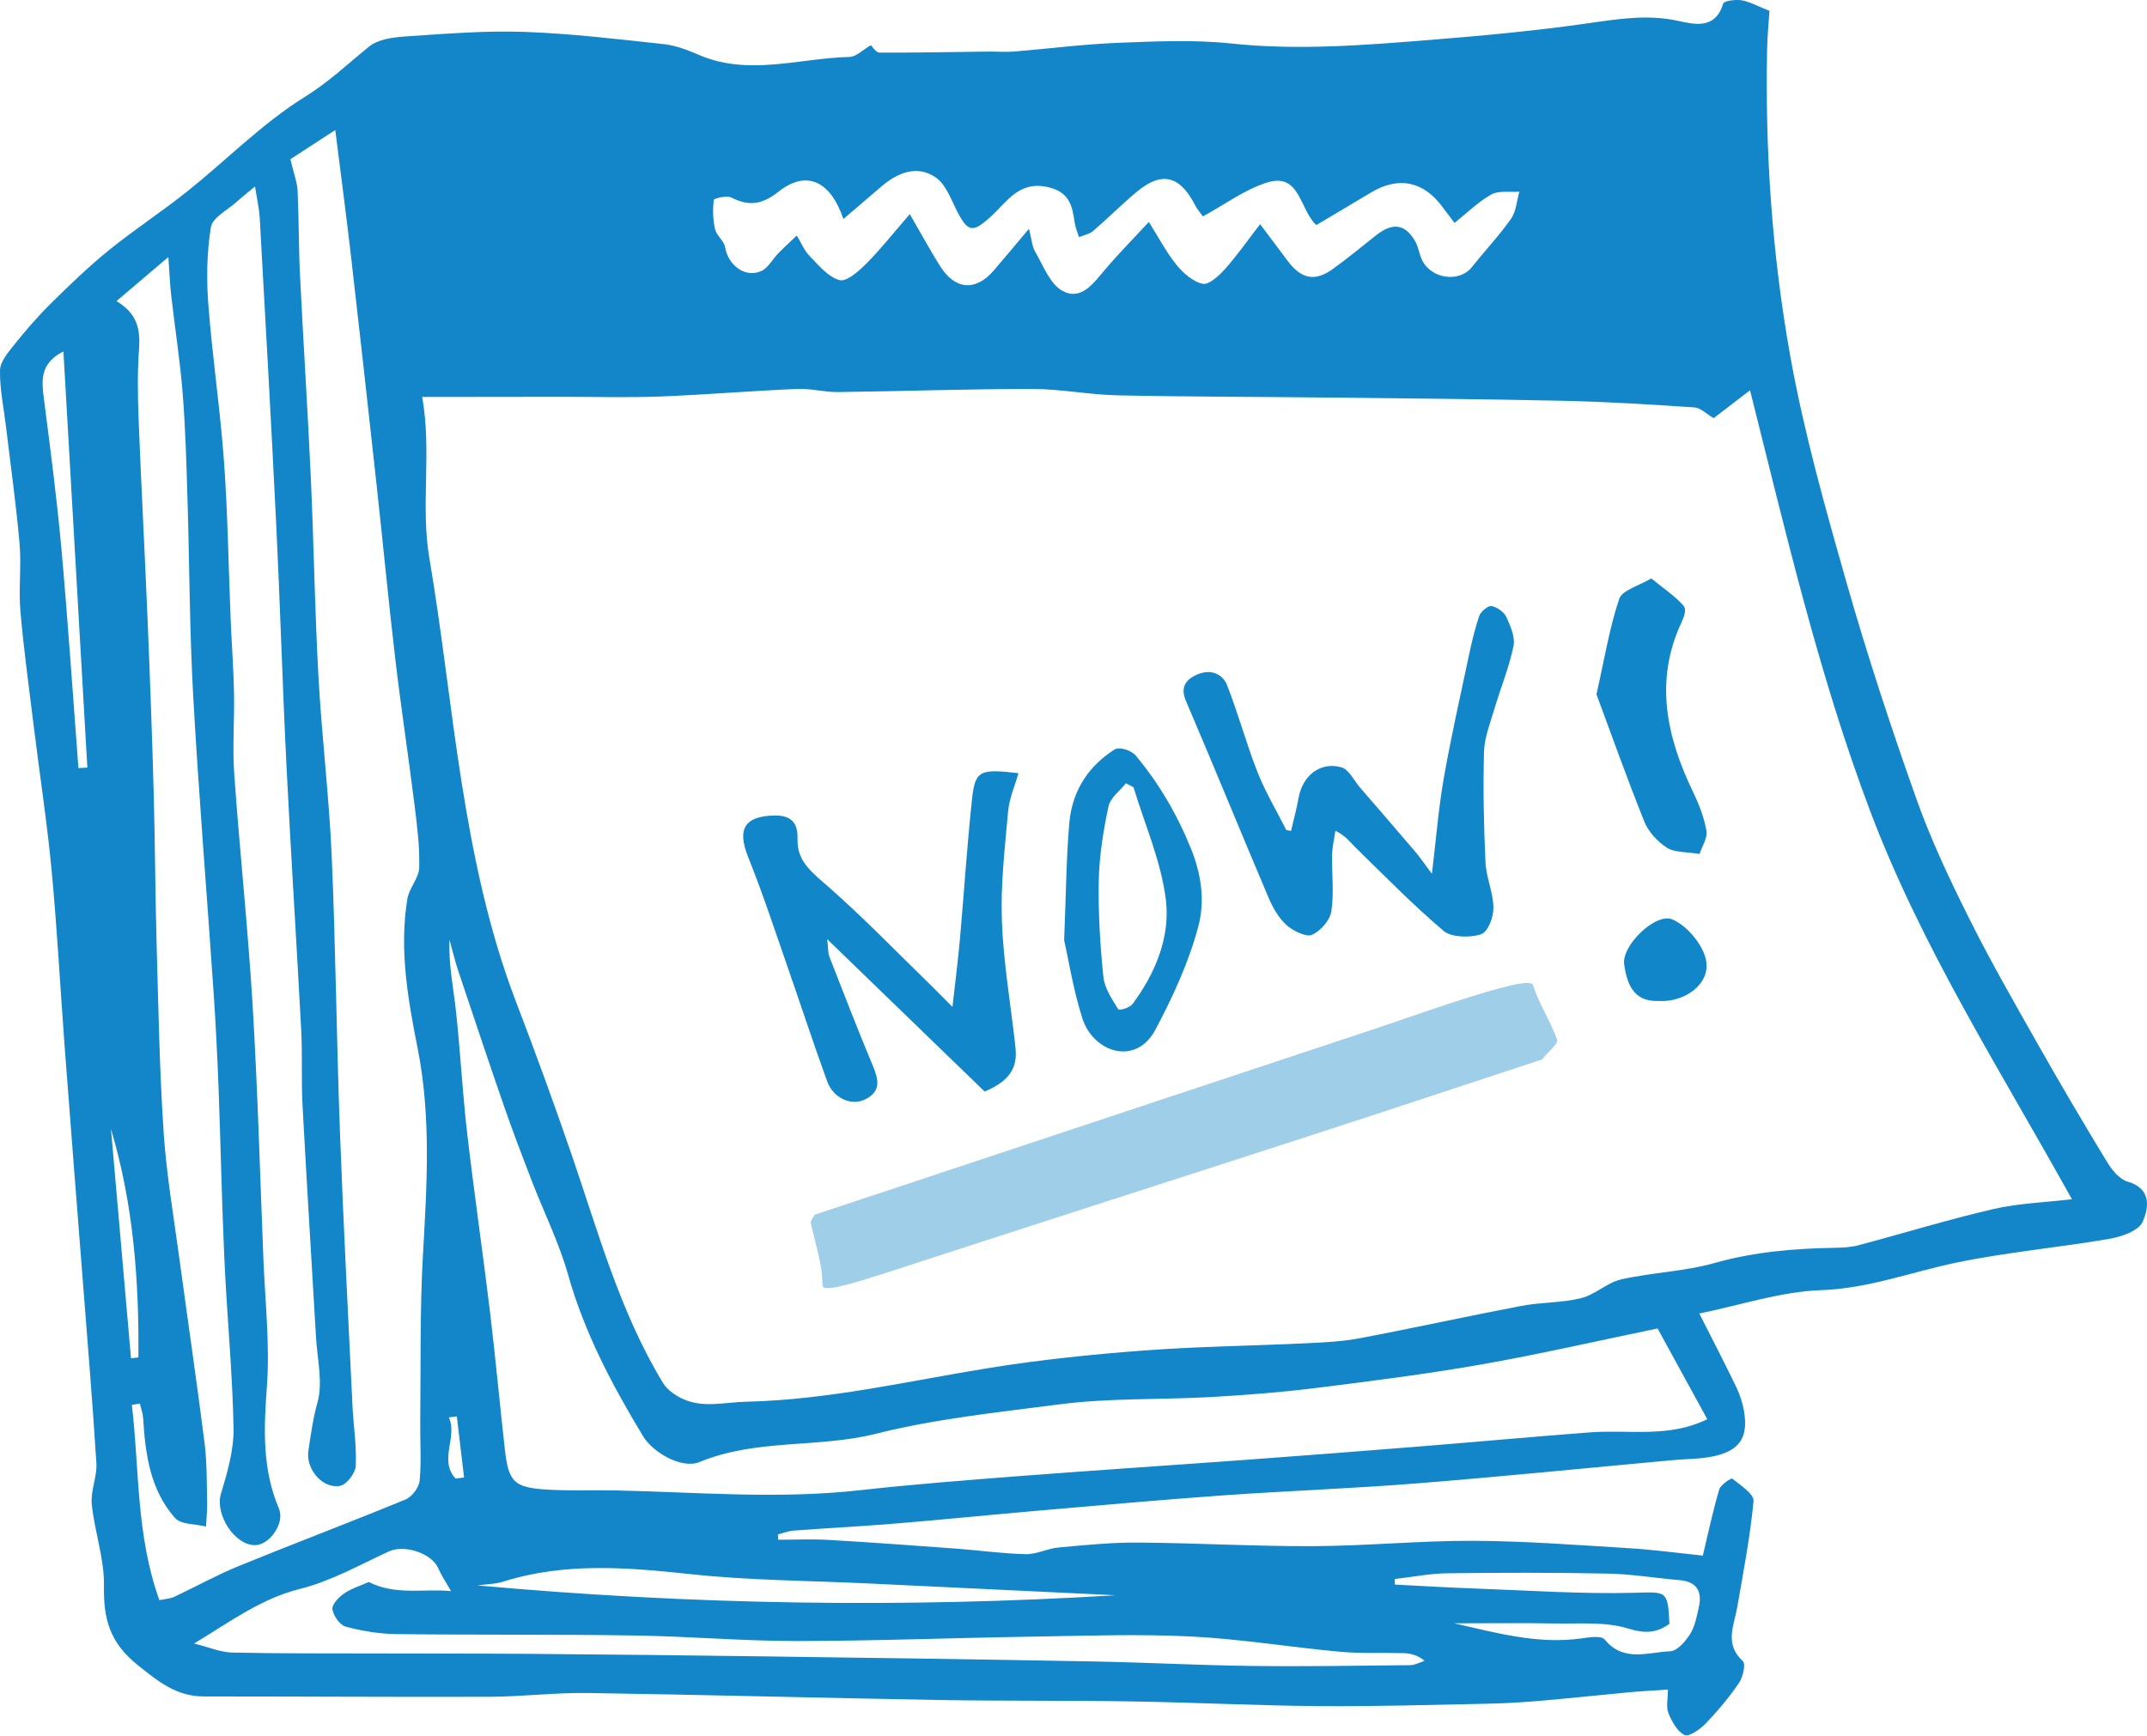
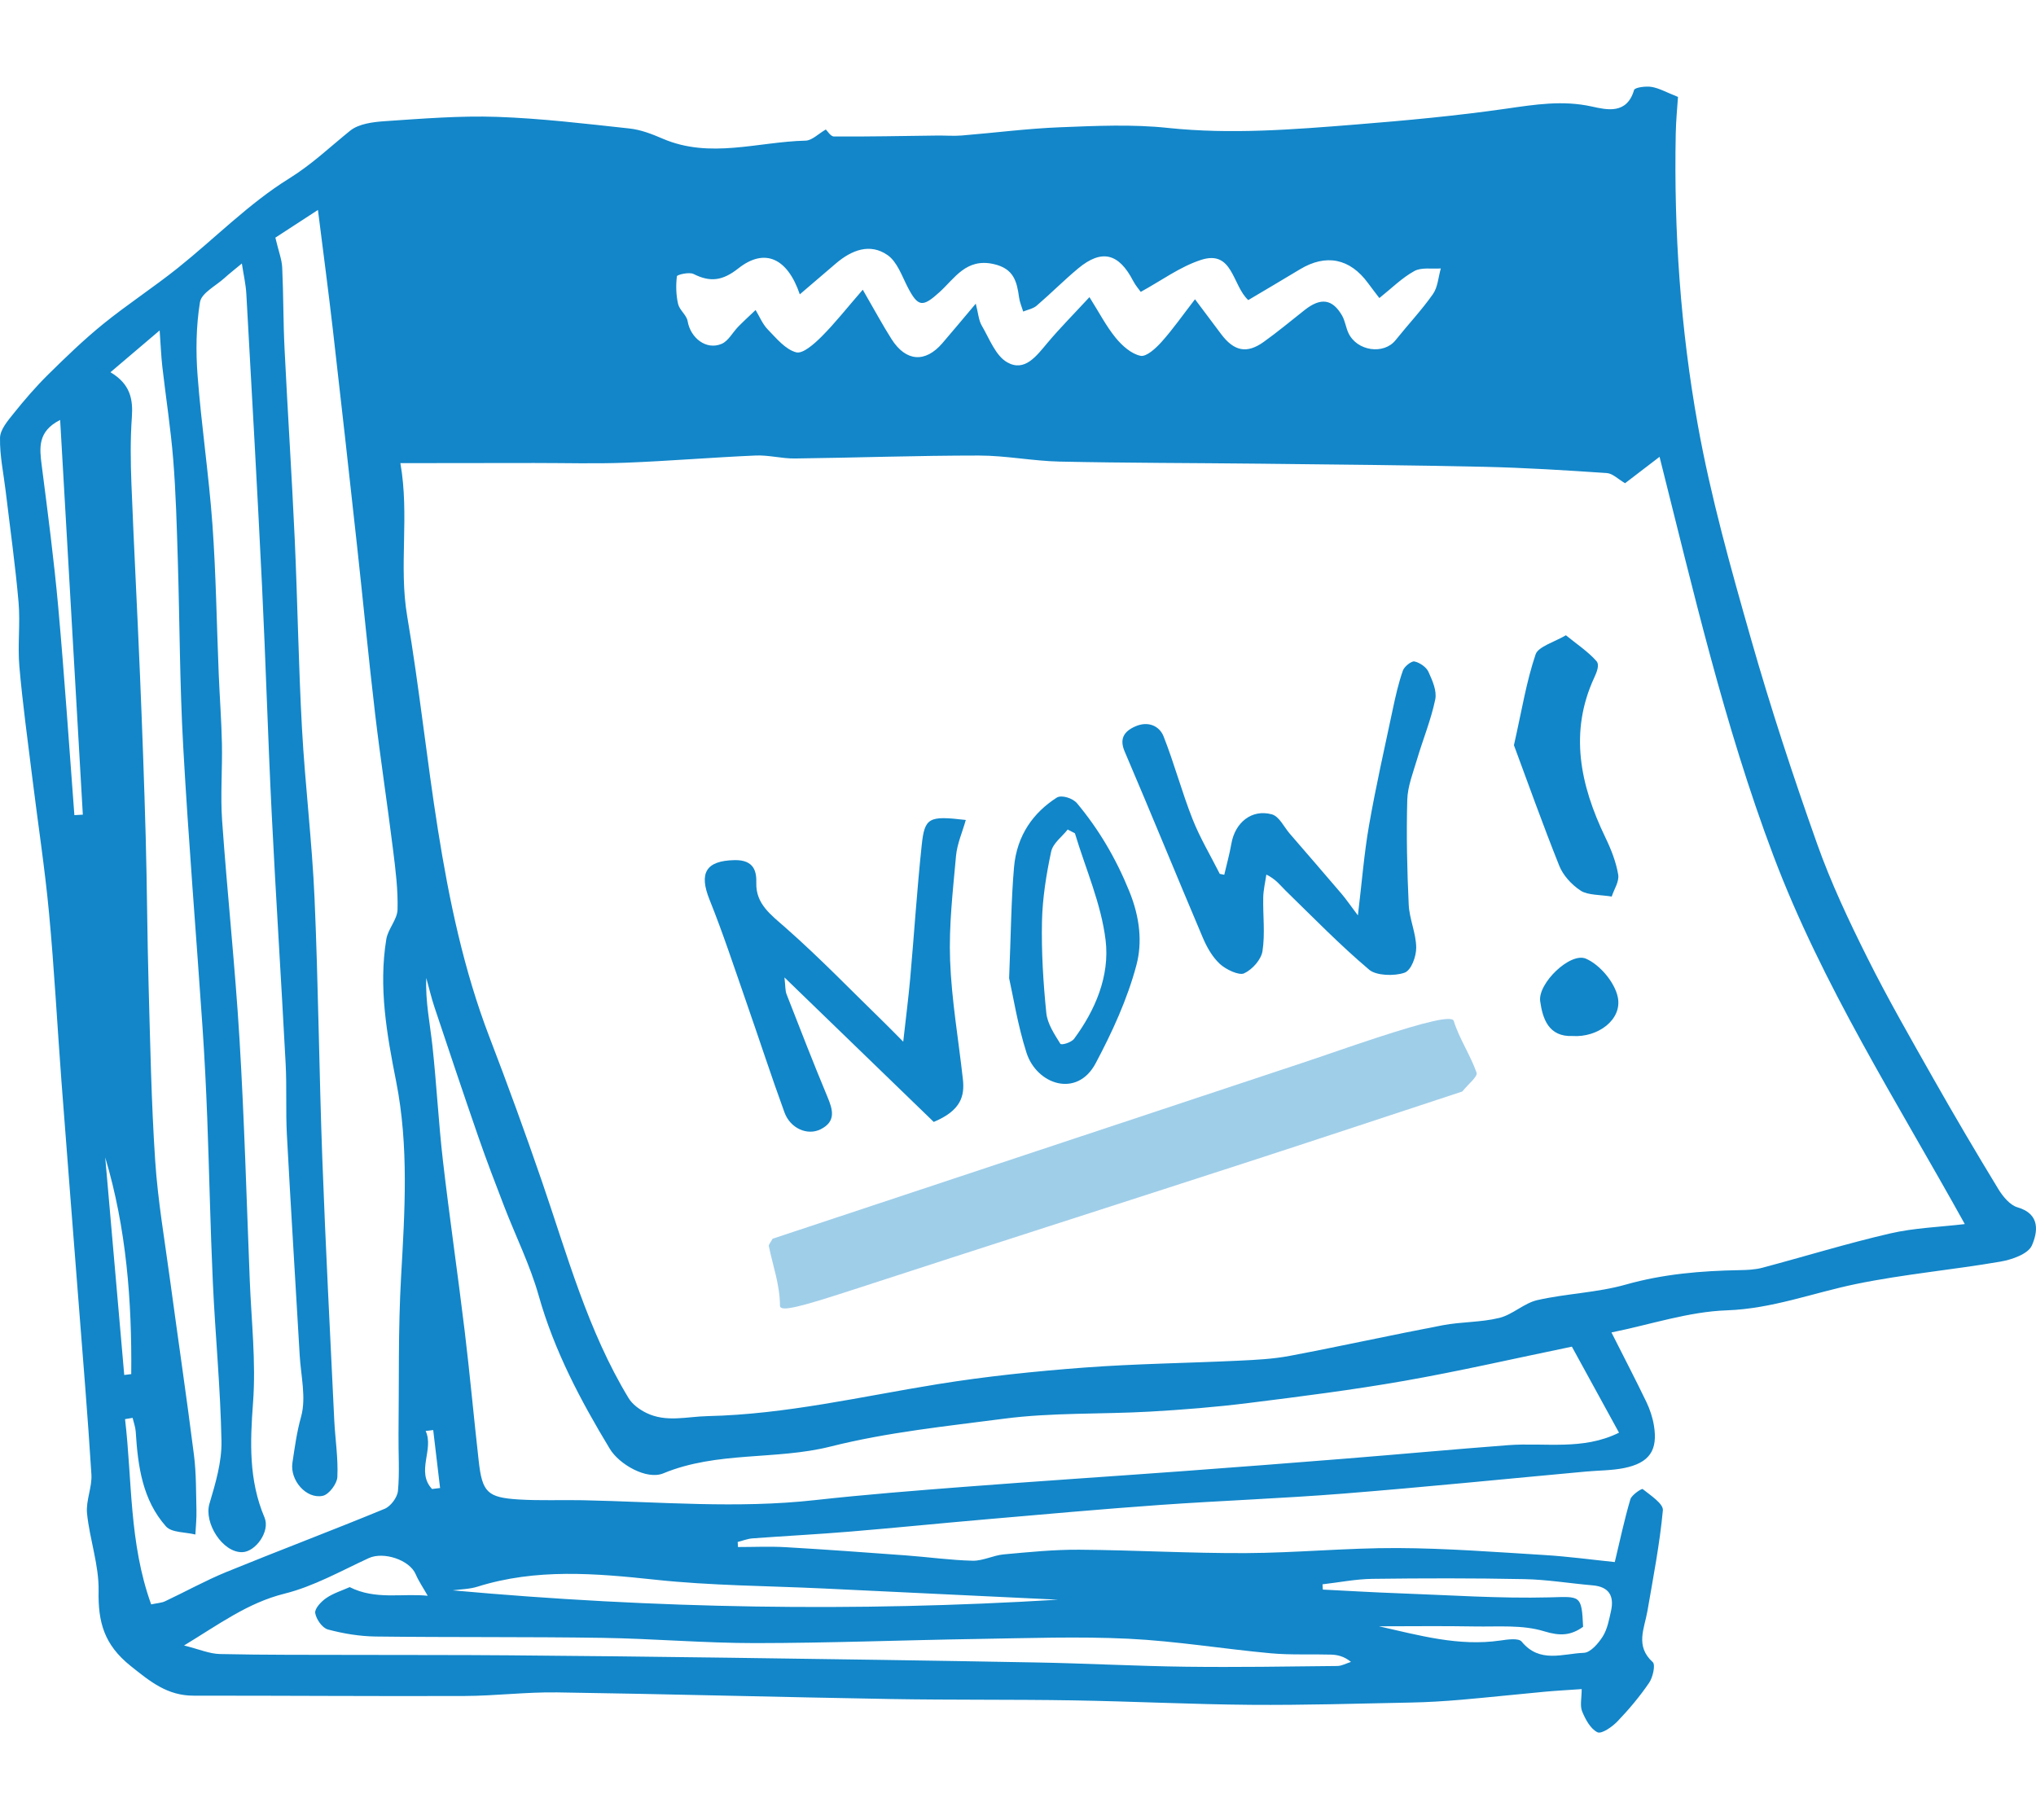
- <svg xmlns="http://www.w3.org/2000/svg" width="94px" height="76px" viewBox="0 0 94 76" version="1.1">
+ <svg xmlns="http://www.w3.org/2000/svg" width="94px" height="84px" viewBox="0 0 94 76" version="1.1">
  <defs />
  <g id="design" stroke="none" stroke-width="1" fill="none" fill-rule="evenodd">
    <g id="Move-In-Date" transform="translate(-540, -417)">
      <g id="sketch-asap" transform="translate(540, 417)">
        <g id="sketch">
          <path d="M19.946,64.752 C20.07,64.737 20.194,64.722 20.318,64.707 C20.212,63.815 20.107,62.922 20.001,62.031 L19.652,62.073 C20.049,62.928 19.195,63.942 19.946,64.752 Z M5.736,59.488 C5.844,59.475 5.951,59.461 6.059,59.447 C6.092,56.066 5.836,52.716 4.858,49.442 L5.736,59.488 Z M3.434,33.638 C3.564,33.63 3.694,33.623 3.824,33.616 C3.477,27.574 3.13,21.533 2.777,15.39 C1.725,15.922 1.823,16.689 1.928,17.507 C2.208,19.683 2.493,21.861 2.69,24.046 C2.977,27.24 3.19,30.44 3.434,33.638 Z M73.09,71.115 C72.524,71.521 72.026,71.549 71.286,71.321 C70.288,71.013 69.154,71.119 68.078,71.099 C66.607,71.072 65.135,71.092 63.664,71.092 C65.515,71.508 67.346,72.029 69.267,71.749 C69.597,71.7 70.112,71.626 70.254,71.799 C71.083,72.815 72.156,72.352 73.125,72.317 C73.432,72.305 73.796,71.881 73.998,71.561 C74.211,71.222 74.289,70.787 74.379,70.384 C74.533,69.691 74.287,69.265 73.529,69.201 C72.48,69.111 71.433,68.935 70.383,68.914 C68.044,68.867 65.704,68.871 63.365,68.901 C62.596,68.911 61.829,69.065 61.06,69.153 C61.065,69.235 61.07,69.316 61.074,69.397 C62.243,69.455 63.41,69.526 64.58,69.568 C66.901,69.651 69.225,69.815 71.543,69.756 C72.956,69.72 73.025,69.624 73.09,71.115 Z M48.844,69.863 C45.234,69.691 41.625,69.519 38.015,69.346 C35.428,69.223 32.828,69.217 30.257,68.941 C27.485,68.645 24.754,68.411 22.04,69.264 C21.677,69.378 21.28,69.379 20.899,69.432 C30.225,70.278 39.527,70.434 48.844,69.863 Z M16.146,69.283 C17.335,69.884 18.561,69.563 19.747,69.682 C19.525,69.29 19.327,69.004 19.194,68.692 C18.908,68.019 17.703,67.631 17.025,67.944 C15.745,68.534 14.485,69.249 13.135,69.585 C11.44,70.008 10.123,70.992 8.497,71.978 C9.187,72.149 9.668,72.362 10.153,72.373 C12.244,72.419 14.336,72.407 16.428,72.413 C18.775,72.42 21.123,72.413 23.47,72.432 C26.813,72.458 30.156,72.495 33.498,72.541 C38.283,72.607 43.068,72.673 47.852,72.762 C50.155,72.804 52.457,72.93 54.759,72.959 C57.086,72.988 59.413,72.95 61.74,72.925 C61.952,72.923 62.162,72.802 62.373,72.735 C62.045,72.469 61.742,72.408 61.439,72.399 C60.514,72.372 59.585,72.422 58.667,72.338 C56.479,72.137 54.302,71.774 52.112,71.667 C49.799,71.554 47.475,71.64 45.157,71.676 C41.728,71.729 38.301,71.865 34.874,71.868 C32.514,71.869 30.155,71.661 27.795,71.625 C24.313,71.572 20.829,71.607 17.347,71.564 C16.606,71.555 15.852,71.43 15.137,71.238 C14.88,71.169 14.596,70.764 14.553,70.478 C14.523,70.272 14.83,69.947 15.063,69.788 C15.39,69.563 15.789,69.443 16.146,69.283 Z M72.572,58.18 C69.877,58.736 67.368,59.315 64.836,59.759 C62.447,60.178 60.036,60.484 57.628,60.784 C56.117,60.972 54.596,61.094 53.075,61.18 C50.836,61.306 48.573,61.217 46.358,61.506 C43.679,61.857 40.988,62.127 38.336,62.794 C35.825,63.426 33.116,62.998 30.624,64.03 C29.856,64.348 28.587,63.614 28.156,62.9 C26.801,60.66 25.589,58.368 24.87,55.82 C24.474,54.417 23.813,53.09 23.285,51.723 C22.873,50.654 22.463,49.584 22.087,48.501 C21.398,46.512 20.73,44.514 20.063,42.517 C19.914,42.071 19.807,41.611 19.681,41.157 C19.635,42.234 19.851,43.249 19.963,44.276 C20.156,46.047 20.246,47.83 20.45,49.599 C20.754,52.223 21.138,54.837 21.454,57.458 C21.695,59.456 21.876,61.462 22.102,63.462 C22.265,64.904 22.499,65.146 23.947,65.236 C24.931,65.297 25.921,65.251 26.907,65.271 C30.476,65.345 34.041,65.664 37.613,65.267 C39.931,65.01 42.258,64.827 44.583,64.648 C47.924,64.391 51.269,64.173 54.611,63.928 C57.124,63.743 59.636,63.55 62.148,63.348 C64.64,63.148 67.129,62.919 69.622,62.729 C71.32,62.6 73.072,62.985 74.748,62.152 C73.989,60.766 73.234,59.388 72.572,58.18 Z M6.979,70.08 C7.256,70.021 7.455,70.014 7.62,69.937 C8.569,69.491 9.489,68.978 10.457,68.582 C12.883,67.591 15.337,66.667 17.759,65.667 C18.039,65.552 18.345,65.141 18.373,64.841 C18.454,63.982 18.39,63.109 18.399,62.242 C18.427,59.809 18.38,57.371 18.518,54.944 C18.689,51.929 18.881,48.925 18.29,45.937 C17.859,43.763 17.473,41.586 17.835,39.367 C17.912,38.895 18.34,38.461 18.354,38.002 C18.38,37.086 18.262,36.162 18.148,35.247 C17.886,33.14 17.564,31.04 17.315,28.931 C17.013,26.362 16.768,23.787 16.486,21.216 C16.12,17.878 15.75,14.541 15.366,11.206 C15.16,9.418 14.922,7.633 14.679,5.694 C13.979,6.15 13.26,6.617 12.713,6.973 C12.864,7.611 13.011,7.978 13.029,8.351 C13.088,9.598 13.075,10.849 13.137,12.095 C13.281,15.034 13.474,17.97 13.608,20.909 C13.74,23.816 13.782,26.727 13.942,29.632 C14.086,32.248 14.407,34.854 14.522,37.471 C14.697,41.486 14.733,45.508 14.882,49.526 C15.03,53.54 15.241,57.551 15.432,61.564 C15.474,62.443 15.617,63.323 15.576,64.197 C15.562,64.51 15.186,65.009 14.901,65.068 C14.134,65.228 13.38,64.341 13.501,63.542 C13.608,62.829 13.702,62.126 13.901,61.414 C14.145,60.54 13.89,59.523 13.836,58.57 C13.64,55.177 13.426,51.786 13.245,48.393 C13.187,47.304 13.245,46.209 13.188,45.12 C12.986,41.276 12.736,37.434 12.545,33.589 C12.37,30.067 12.268,26.542 12.096,23.02 C11.877,18.536 11.623,14.053 11.373,9.571 C11.347,9.113 11.241,8.661 11.166,8.167 C10.848,8.431 10.597,8.626 10.362,8.839 C9.963,9.201 9.302,9.529 9.233,9.951 C9.052,11.063 9.037,12.224 9.123,13.353 C9.298,15.646 9.642,17.926 9.808,20.218 C9.973,22.511 10.003,24.813 10.098,27.111 C10.142,28.189 10.224,29.266 10.246,30.344 C10.27,31.527 10.172,32.715 10.255,33.892 C10.493,37.26 10.855,40.619 11.058,43.988 C11.281,47.692 11.384,51.403 11.531,55.111 C11.606,56.994 11.822,58.889 11.683,60.757 C11.547,62.588 11.479,64.34 12.213,66.07 C12.483,66.705 11.801,67.653 11.186,67.669 C10.273,67.694 9.407,66.315 9.67,65.432 C9.949,64.496 10.242,63.509 10.225,62.55 C10.18,60.102 9.939,57.658 9.827,55.21 C9.711,52.693 9.664,50.173 9.569,47.654 C9.516,46.243 9.445,44.831 9.349,43.421 C9.056,39.107 8.7,34.796 8.459,30.479 C8.297,27.596 8.297,24.705 8.208,21.819 C8.161,20.288 8.12,18.754 7.998,17.228 C7.883,15.793 7.659,14.368 7.495,12.936 C7.439,12.442 7.42,11.942 7.371,11.257 C6.534,11.968 5.856,12.545 5.1,13.187 C6.014,13.733 6.147,14.426 6.088,15.263 C6.015,16.286 6.028,17.32 6.068,18.347 C6.182,21.264 6.339,24.179 6.46,27.096 C6.565,29.613 6.658,32.131 6.727,34.65 C6.79,36.918 6.796,39.188 6.86,41.456 C6.936,44.17 6.985,46.887 7.165,49.595 C7.287,51.438 7.604,53.269 7.851,55.103 C8.215,57.797 8.613,60.487 8.955,63.183 C9.062,64.027 9.049,64.888 9.07,65.742 C9.08,66.112 9.039,66.483 9.02,66.854 C8.558,66.738 7.925,66.774 7.663,66.48 C6.574,65.253 6.364,63.688 6.267,62.11 C6.254,61.894 6.172,61.682 6.122,61.468 C6.006,61.487 5.889,61.506 5.773,61.526 C6.108,64.349 5.952,67.23 6.979,70.08 Z M75.028,18.312 C74.708,18.127 74.456,17.861 74.186,17.843 C72.301,17.715 70.413,17.597 68.525,17.554 C65.067,17.477 61.609,17.449 58.15,17.41 C55.073,17.376 51.996,17.379 48.92,17.313 C47.677,17.286 46.437,17.034 45.195,17.034 C42.363,17.033 39.53,17.135 36.697,17.17 C36.094,17.177 35.488,17.007 34.888,17.033 C32.887,17.119 30.891,17.287 28.89,17.365 C27.487,17.419 26.079,17.377 24.673,17.378 C22.922,17.379 21.17,17.382 19.418,17.384 C19.145,17.384 18.872,17.384 18.485,17.384 C18.912,19.815 18.405,22.131 18.799,24.449 C19.356,27.723 19.698,31.034 20.219,34.316 C20.737,37.572 21.411,40.795 22.599,43.892 C23.445,46.099 24.255,48.321 25.023,50.556 C26.192,53.958 27.137,57.447 29.023,60.558 C29.198,60.847 29.528,61.086 29.84,61.239 C30.759,61.689 31.709,61.408 32.676,61.387 C36.29,61.306 39.776,60.478 43.31,59.909 C45.538,59.55 47.791,59.317 50.042,59.147 C52.423,58.968 54.816,58.941 57.204,58.827 C57.988,58.79 58.78,58.751 59.548,58.605 C61.906,58.159 64.249,57.641 66.606,57.192 C67.47,57.027 68.375,57.062 69.224,56.852 C69.84,56.7 70.365,56.169 70.981,56.03 C72.328,55.726 73.742,55.688 75.064,55.313 C76.797,54.823 78.542,54.679 80.318,54.647 C80.666,54.641 81.026,54.626 81.359,54.538 C83.328,54.015 85.277,53.413 87.26,52.954 C88.38,52.694 89.552,52.658 90.713,52.52 C87.572,46.852 84.134,41.496 81.871,35.498 C79.603,29.482 78.171,23.242 76.62,17.093 C76.1,17.492 75.585,17.886 75.028,18.312 Z M34.073,67.432 C34.806,67.432 35.541,67.397 36.272,67.439 C38.124,67.546 39.973,67.682 41.823,67.818 C42.852,67.894 43.877,68.04 44.906,68.064 C45.381,68.075 45.856,67.816 46.339,67.772 C47.5,67.666 48.667,67.548 49.83,67.556 C52.392,67.574 54.952,67.725 57.513,67.713 C59.846,67.702 62.179,67.47 64.512,67.479 C66.775,67.489 69.038,67.663 71.299,67.801 C72.4,67.868 73.496,68.018 74.553,68.126 C74.793,67.127 74.995,66.167 75.272,65.229 C75.333,65.022 75.798,64.72 75.841,64.755 C76.2,65.045 76.801,65.431 76.773,65.736 C76.628,67.295 76.326,68.841 76.06,70.388 C75.921,71.196 75.484,72.002 76.306,72.747 C76.439,72.867 76.312,73.448 76.138,73.701 C75.705,74.335 75.206,74.93 74.674,75.484 C74.431,75.737 73.943,76.076 73.754,75.985 C73.432,75.83 73.197,75.391 73.046,75.022 C72.937,74.755 73.025,74.408 73.025,73.992 C72.418,74.035 71.859,74.063 71.302,74.115 C70.012,74.234 68.723,74.375 67.433,74.486 C66.67,74.551 65.903,74.598 65.138,74.613 C62.673,74.662 60.207,74.737 57.742,74.718 C55.006,74.695 52.27,74.557 49.533,74.512 C46.726,74.466 43.919,74.499 41.112,74.45 C35.983,74.362 30.855,74.22 25.726,74.144 C24.3,74.123 22.871,74.304 21.444,74.31 C17.276,74.326 13.109,74.292 8.941,74.295 C7.729,74.297 6.944,73.654 6.024,72.917 C4.807,71.94 4.526,70.906 4.552,69.462 C4.575,68.272 4.139,67.081 4.018,65.879 C3.959,65.29 4.258,64.67 4.22,64.075 C4.049,61.33 3.818,58.589 3.606,55.847 C3.35,52.531 3.085,49.216 2.835,45.9 C2.641,43.321 2.506,40.735 2.264,38.16 C2.068,36.066 1.746,33.983 1.489,31.893 C1.279,30.187 1.043,28.483 0.894,26.771 C0.809,25.791 0.942,24.791 0.857,23.811 C0.708,22.101 0.467,20.399 0.264,18.694 C0.166,17.868 -0.015,17.04 0.001,16.216 C0.008,15.838 0.355,15.432 0.622,15.099 C1.125,14.471 1.653,13.857 2.225,13.292 C3.047,12.481 3.882,11.675 4.778,10.949 C5.888,10.05 7.092,9.267 8.208,8.375 C9.928,7 11.494,5.392 13.347,4.243 C14.401,3.589 15.235,2.787 16.163,2.037 C16.565,1.712 17.231,1.631 17.787,1.594 C19.505,1.479 21.231,1.337 22.948,1.396 C24.991,1.467 27.029,1.713 29.063,1.933 C29.583,1.989 30.101,2.189 30.587,2.399 C32.779,3.348 34.992,2.544 37.193,2.494 C37.49,2.487 37.781,2.179 38.127,1.979 C38.2,2.046 38.35,2.302 38.502,2.303 C40.09,2.312 41.678,2.278 43.266,2.259 C43.643,2.254 44.021,2.287 44.395,2.257 C45.914,2.134 47.429,1.935 48.949,1.876 C50.604,1.811 52.278,1.732 53.917,1.906 C56.83,2.214 59.716,1.98 62.606,1.749 C64.93,1.563 67.255,1.347 69.561,1.015 C70.879,0.826 72.147,0.622 73.487,0.917 C74.189,1.072 75.11,1.294 75.443,0.157 C75.479,0.034 75.986,-0.03 76.252,0.013 C76.602,0.071 76.93,0.261 77.471,0.475 C77.441,0.942 77.378,1.56 77.367,2.179 C77.279,6.686 77.589,11.18 78.383,15.603 C78.984,18.951 79.914,22.248 80.848,25.524 C81.754,28.7 82.788,31.844 83.892,34.957 C84.531,36.759 85.355,38.505 86.211,40.218 C87.159,42.117 88.22,43.961 89.266,45.81 C90.236,47.522 91.235,49.218 92.258,50.899 C92.468,51.244 92.797,51.647 93.15,51.748 C94.228,52.059 94.069,52.919 93.809,53.509 C93.636,53.901 92.89,54.162 92.361,54.253 C90.145,54.635 87.893,54.834 85.693,55.287 C83.706,55.696 81.816,56.431 79.721,56.503 C77.966,56.564 76.229,57.152 74.399,57.524 C74.977,58.669 75.511,59.694 76.012,60.735 C76.175,61.075 76.299,61.449 76.36,61.821 C76.549,62.968 76.152,63.549 74.979,63.786 C74.411,63.9 73.818,63.893 73.236,63.946 C69.503,64.288 65.772,64.666 62.035,64.964 C59.211,65.189 56.377,65.289 53.551,65.489 C50.876,65.679 48.204,65.921 45.531,66.152 C43.429,66.334 41.33,66.547 39.228,66.721 C37.735,66.845 36.239,66.921 34.745,67.032 C34.513,67.049 34.287,67.141 34.058,67.199 C34.063,67.277 34.068,67.354 34.073,67.432 Z M39.833,9.377 C40.399,10.353 40.757,11.023 41.164,11.662 C41.826,12.7 42.716,12.763 43.504,11.851 C43.975,11.305 44.435,10.749 45.05,10.021 C45.169,10.481 45.185,10.794 45.326,11.033 C45.679,11.634 45.963,12.426 46.504,12.731 C47.32,13.191 47.864,12.419 48.371,11.819 C48.939,11.145 49.561,10.518 50.299,9.72 C50.743,10.424 51.069,11.056 51.507,11.595 C51.804,11.959 52.23,12.341 52.657,12.429 C52.931,12.485 53.37,12.075 53.632,11.782 C54.151,11.203 54.598,10.56 55.172,9.818 C55.662,10.471 56.019,10.948 56.376,11.424 C56.971,12.218 57.561,12.346 58.341,11.789 C58.991,11.325 59.606,10.81 60.234,10.315 C60.973,9.731 61.515,9.798 61.96,10.568 C62.102,10.813 62.135,11.119 62.257,11.379 C62.651,12.216 63.887,12.389 64.432,11.707 C65.002,10.993 65.634,10.324 66.157,9.58 C66.383,9.258 66.406,8.794 66.521,8.395 C66.109,8.426 65.629,8.334 65.299,8.515 C64.729,8.828 64.251,9.31 63.683,9.762 C63.505,9.527 63.332,9.307 63.167,9.081 C62.329,7.93 61.224,7.707 60.015,8.437 C59.229,8.912 58.438,9.376 57.631,9.856 C56.89,9.177 56.926,7.521 55.449,8.001 C54.48,8.315 53.617,8.959 52.667,9.477 C52.596,9.375 52.427,9.185 52.314,8.966 C51.652,7.689 50.864,7.493 49.782,8.391 C49.121,8.94 48.515,9.554 47.862,10.114 C47.698,10.255 47.45,10.298 47.24,10.385 C47.175,10.17 47.08,9.959 47.05,9.739 C46.949,8.995 46.805,8.398 45.869,8.191 C44.608,7.911 44.081,8.847 43.386,9.48 C42.605,10.191 42.391,10.19 41.915,9.275 C41.642,8.747 41.422,8.087 40.976,7.777 C40.165,7.215 39.32,7.547 38.602,8.157 C38.052,8.625 37.504,9.096 36.926,9.591 C36.353,7.906 35.3,7.435 34.087,8.393 C33.365,8.963 32.794,9.042 32.021,8.651 C31.82,8.55 31.261,8.683 31.252,8.757 C31.2,9.176 31.212,9.622 31.307,10.036 C31.372,10.319 31.7,10.547 31.747,10.828 C31.879,11.61 32.611,12.18 33.317,11.877 C33.629,11.744 33.825,11.348 34.085,11.082 C34.344,10.819 34.618,10.57 34.885,10.314 C35.069,10.618 35.207,10.967 35.449,11.214 C35.844,11.621 36.262,12.136 36.759,12.268 C37.069,12.35 37.601,11.871 37.932,11.541 C38.544,10.93 39.082,10.243 39.833,9.377 Z" id="Combined-Shape" fill="#1286C9" />
          <path d="M35.365,48.075 C35.226,48.21 35.103,48.277 35.095,48.344 C34.991,49.27 35.029,50.197 34.735,51.122 C34.644,51.409 35.589,51.465 38.165,51.462 C44.488,51.455 50.813,51.484 57.137,51.486 C60.651,51.487 64.164,51.463 67.751,51.449 C68.115,51.208 68.651,51.017 68.647,50.826 C68.626,49.96 68.373,49.094 68.382,48.227 C68.385,47.957 67.112,47.864 64.783,47.867 C63.539,47.868 62.304,47.903 61.058,47.911 C52.56,47.967 44.059,48.02 35.365,48.075" id="Fill-14" fill-opacity="0.4" fill="#1186C9" transform="translate(51.68794, 49.67642) rotate(-18) translate(-51.68794, -49.67642) " />
          <path d="M56.523,36.391 C56.634,35.913 56.767,35.439 56.851,34.958 C57.019,33.982 57.786,33.35 58.715,33.6 C59.063,33.694 59.278,34.183 59.548,34.495 C60.35,35.423 61.153,36.349 61.947,37.281 C62.161,37.534 62.345,37.806 62.693,38.268 C62.876,36.741 62.979,35.416 63.207,34.108 C63.522,32.31 63.926,30.524 64.306,28.734 C64.432,28.138 64.568,27.54 64.77,26.961 C64.834,26.779 65.164,26.513 65.303,26.542 C65.553,26.595 65.852,26.806 65.948,27.016 C66.131,27.42 66.346,27.895 66.264,28.295 C66.071,29.233 65.695,30.14 65.422,31.066 C65.239,31.683 64.989,32.31 64.972,32.936 C64.928,34.546 64.963,36.161 65.039,37.772 C65.07,38.436 65.38,39.093 65.385,39.754 C65.389,40.158 65.16,40.802 64.844,40.914 C64.38,41.078 63.541,41.052 63.217,40.778 C61.853,39.625 60.617,38.352 59.346,37.114 C59.107,36.882 58.922,36.608 58.466,36.382 C58.416,36.734 58.33,37.085 58.322,37.437 C58.304,38.265 58.413,39.104 58.288,39.917 C58.229,40.301 57.827,40.765 57.436,40.944 C57.2,41.052 56.591,40.761 56.318,40.507 C55.965,40.178 55.716,39.728 55.531,39.293 C54.317,36.432 53.146,33.556 51.924,30.698 C51.68,30.126 51.876,29.778 52.417,29.54 C53.017,29.276 53.534,29.527 53.721,30.001 C54.216,31.255 54.56,32.556 55.054,33.81 C55.397,34.681 55.89,35.505 56.316,36.35 C56.385,36.364 56.454,36.377 56.523,36.391" id="Fill-4" fill="#1186C9" />
          <path d="M43.11,47.804 C40.908,45.672 38.653,43.489 36.217,41.131 C36.266,41.54 36.248,41.737 36.316,41.91 C36.935,43.497 37.551,45.084 38.208,46.66 C38.447,47.234 38.611,47.779 37.892,48.141 C37.274,48.452 36.485,48.098 36.218,47.364 C35.593,45.648 35.031,43.915 34.429,42.192 C33.888,40.639 33.375,39.077 32.76,37.546 C32.261,36.307 32.59,35.743 33.91,35.715 C34.834,35.696 34.932,36.263 34.918,36.769 C34.892,37.738 35.58,38.229 36.277,38.843 C37.858,40.236 39.308,41.742 40.809,43.203 C41.063,43.45 41.308,43.704 41.701,44.099 C41.823,43.003 41.941,42.093 42.023,41.18 C42.205,39.132 42.336,37.081 42.553,35.035 C42.69,33.741 42.875,33.661 44.59,33.861 C44.431,34.425 44.188,34.968 44.138,35.524 C43.994,37.128 43.805,38.74 43.865,40.342 C43.933,42.174 44.253,43.998 44.455,45.827 C44.54,46.59 44.387,47.269 43.11,47.804" id="Fill-6" fill="#1186C9" />
          <path d="M49.628,34.477 C49.517,34.419 49.405,34.36 49.294,34.302 C49.03,34.64 48.615,34.931 48.53,35.325 C48.306,36.377 48.13,37.47 48.107,38.553 C48.078,39.957 48.165,41.374 48.307,42.77 C48.358,43.275 48.686,43.76 48.954,44.193 C49.003,44.272 49.46,44.141 49.592,43.962 C50.55,42.666 51.248,41.079 51.044,39.406 C50.837,37.716 50.121,36.116 49.628,34.477 M46.59,41.166 C46.676,39.078 46.685,37.556 46.816,36.048 C46.946,34.555 47.723,33.512 48.786,32.831 C49.007,32.689 49.528,32.852 49.729,33.094 C50.715,34.28 51.504,35.594 52.138,37.152 C52.632,38.367 52.743,39.521 52.468,40.559 C52.045,42.152 51.341,43.673 50.586,45.094 C49.726,46.715 47.862,46.079 47.391,44.605 C46.984,43.332 46.771,41.969 46.59,41.166" id="Fill-8" fill="#1186C9" />
          <path d="M69.897,30.409 C70.265,28.777 70.47,27.474 70.9,26.207 C71.018,25.859 71.812,25.621 72.296,25.333 C72.777,25.726 73.326,26.091 73.707,26.526 C73.863,26.704 73.716,27.047 73.603,27.292 C72.445,29.797 72.948,32.24 74.118,34.668 C74.387,35.224 74.612,35.802 74.71,36.382 C74.765,36.708 74.52,37.058 74.411,37.397 C73.925,37.316 73.304,37.336 72.988,37.131 C72.532,36.834 72.16,36.4 71.991,35.979 C71.214,34.038 70.519,32.082 69.897,30.409" id="Fill-10" fill="#1186C9" />
          <path d="M72.601,43.836 C71.482,43.883 71.22,43.013 71.109,42.235 C70.991,41.406 72.498,39.951 73.222,40.266 C73.869,40.547 74.55,41.358 74.692,42.043 C74.907,43.082 73.766,43.915 72.601,43.836" id="Fill-12" fill="#1186C9" />
        </g>
      </g>
    </g>
  </g>
</svg>
